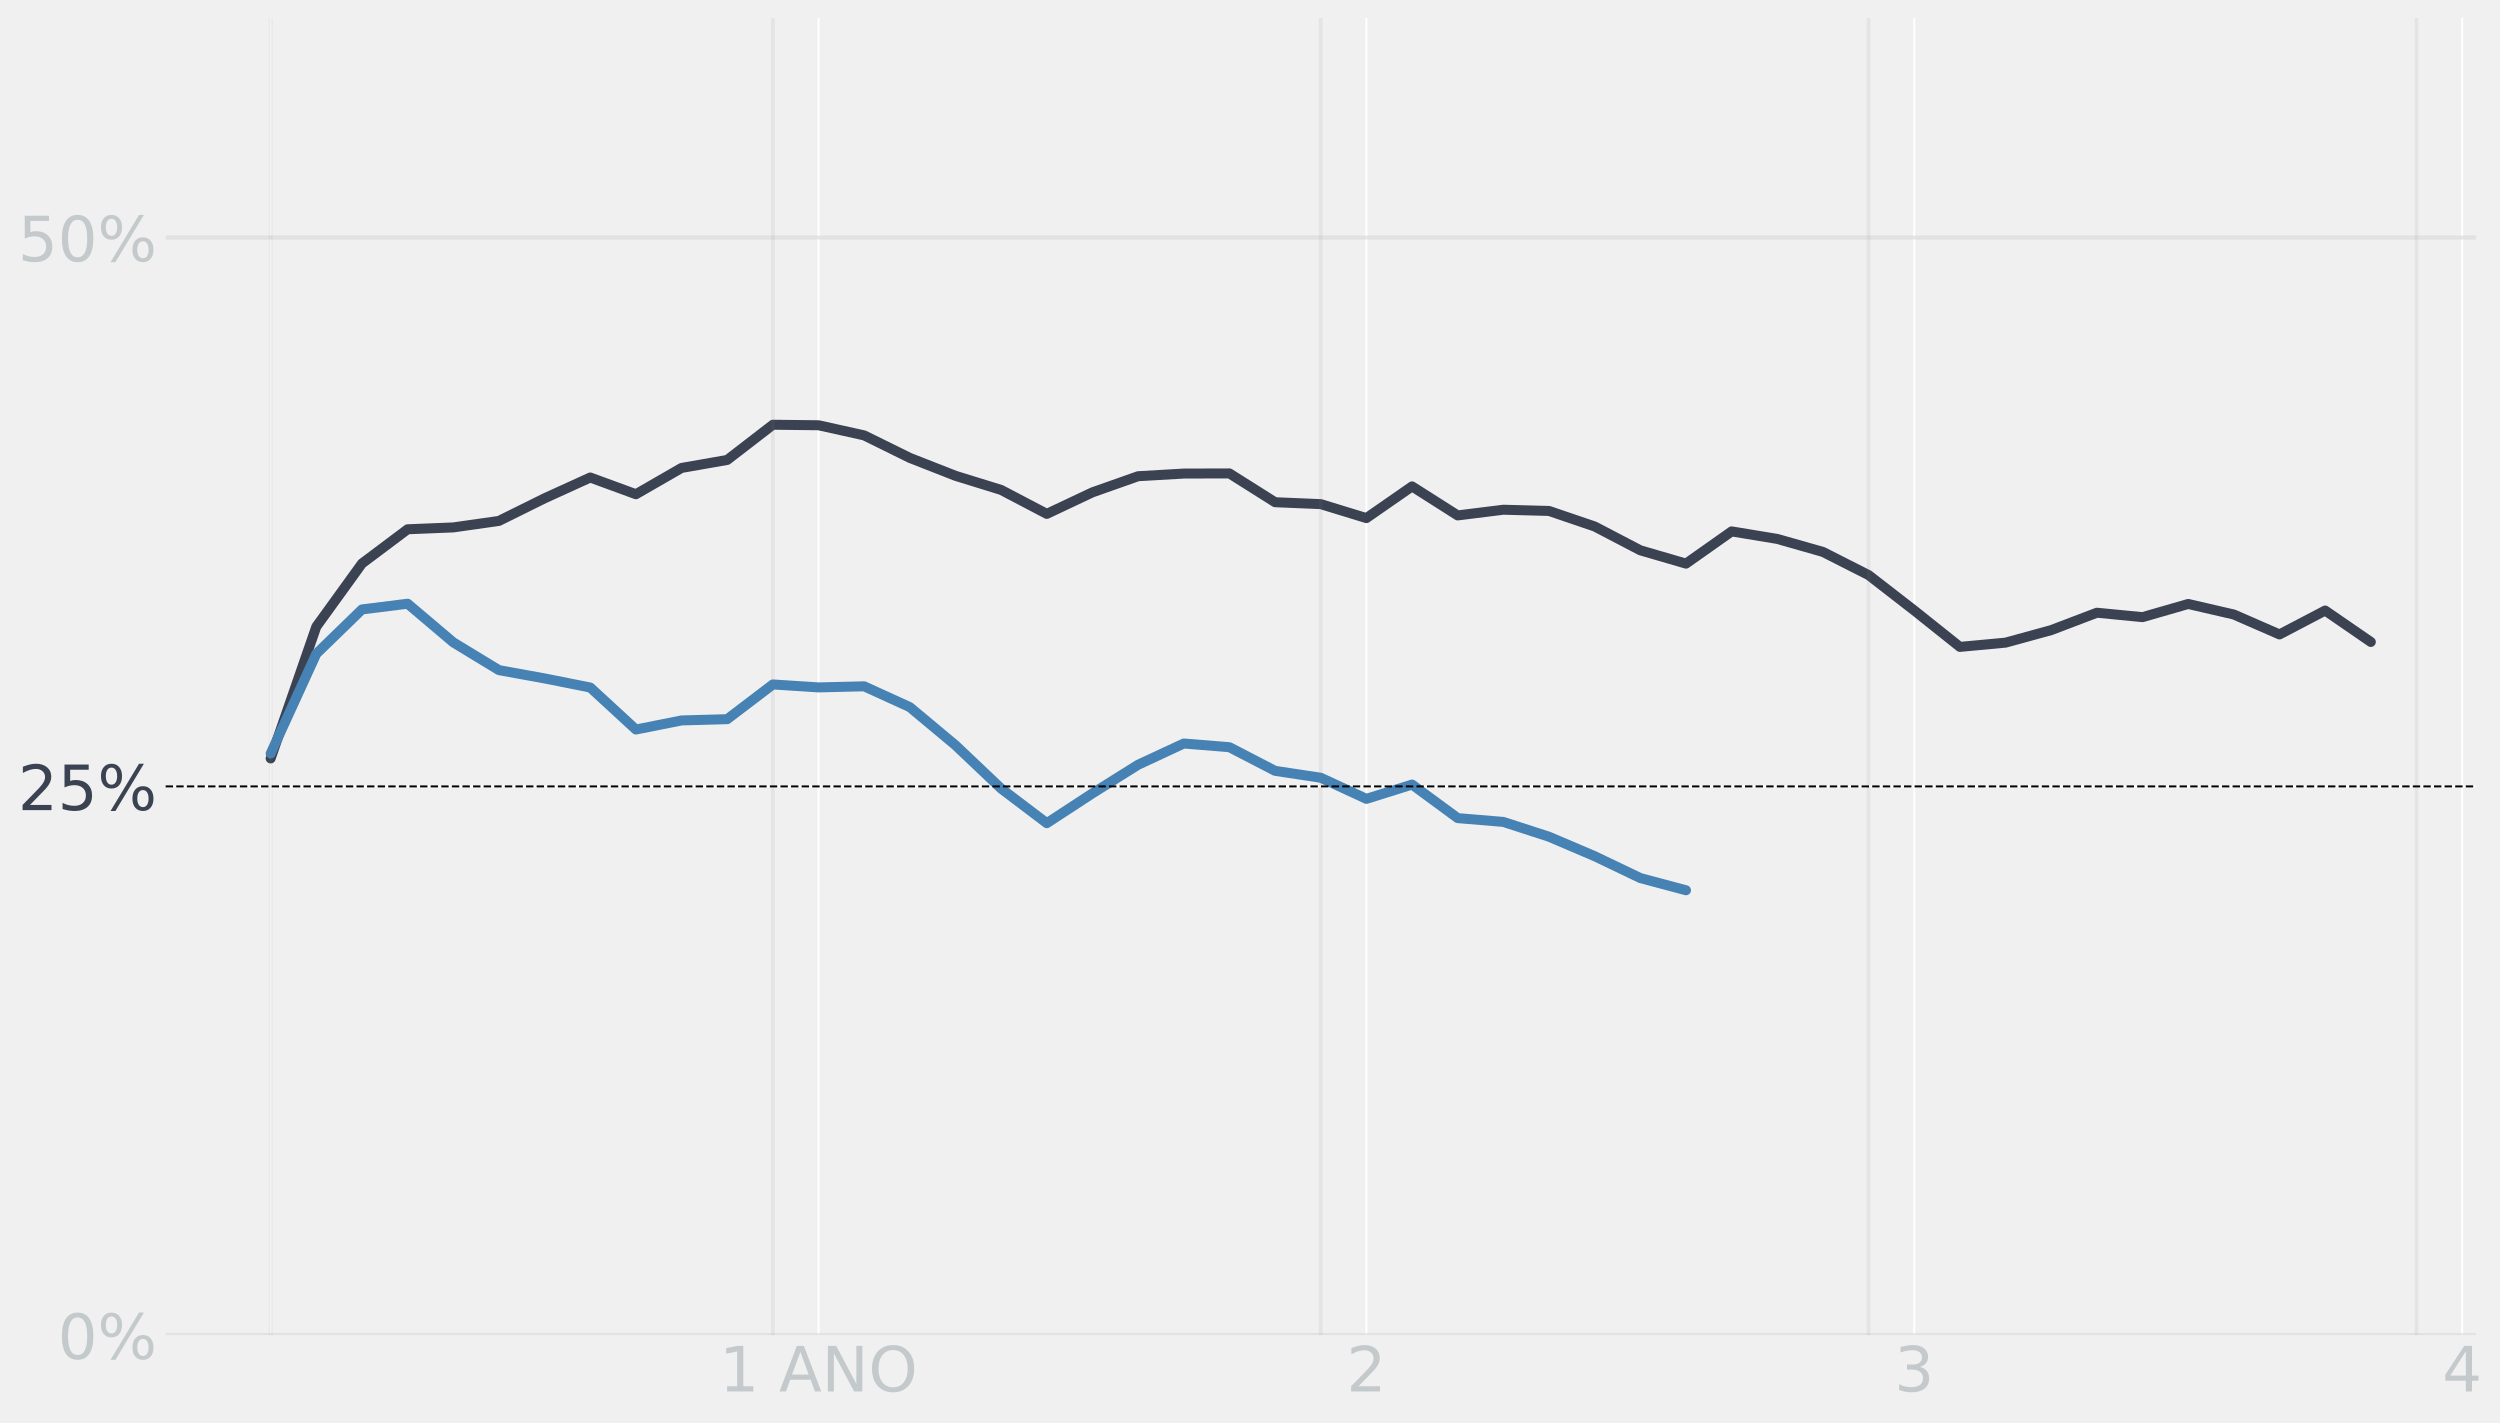
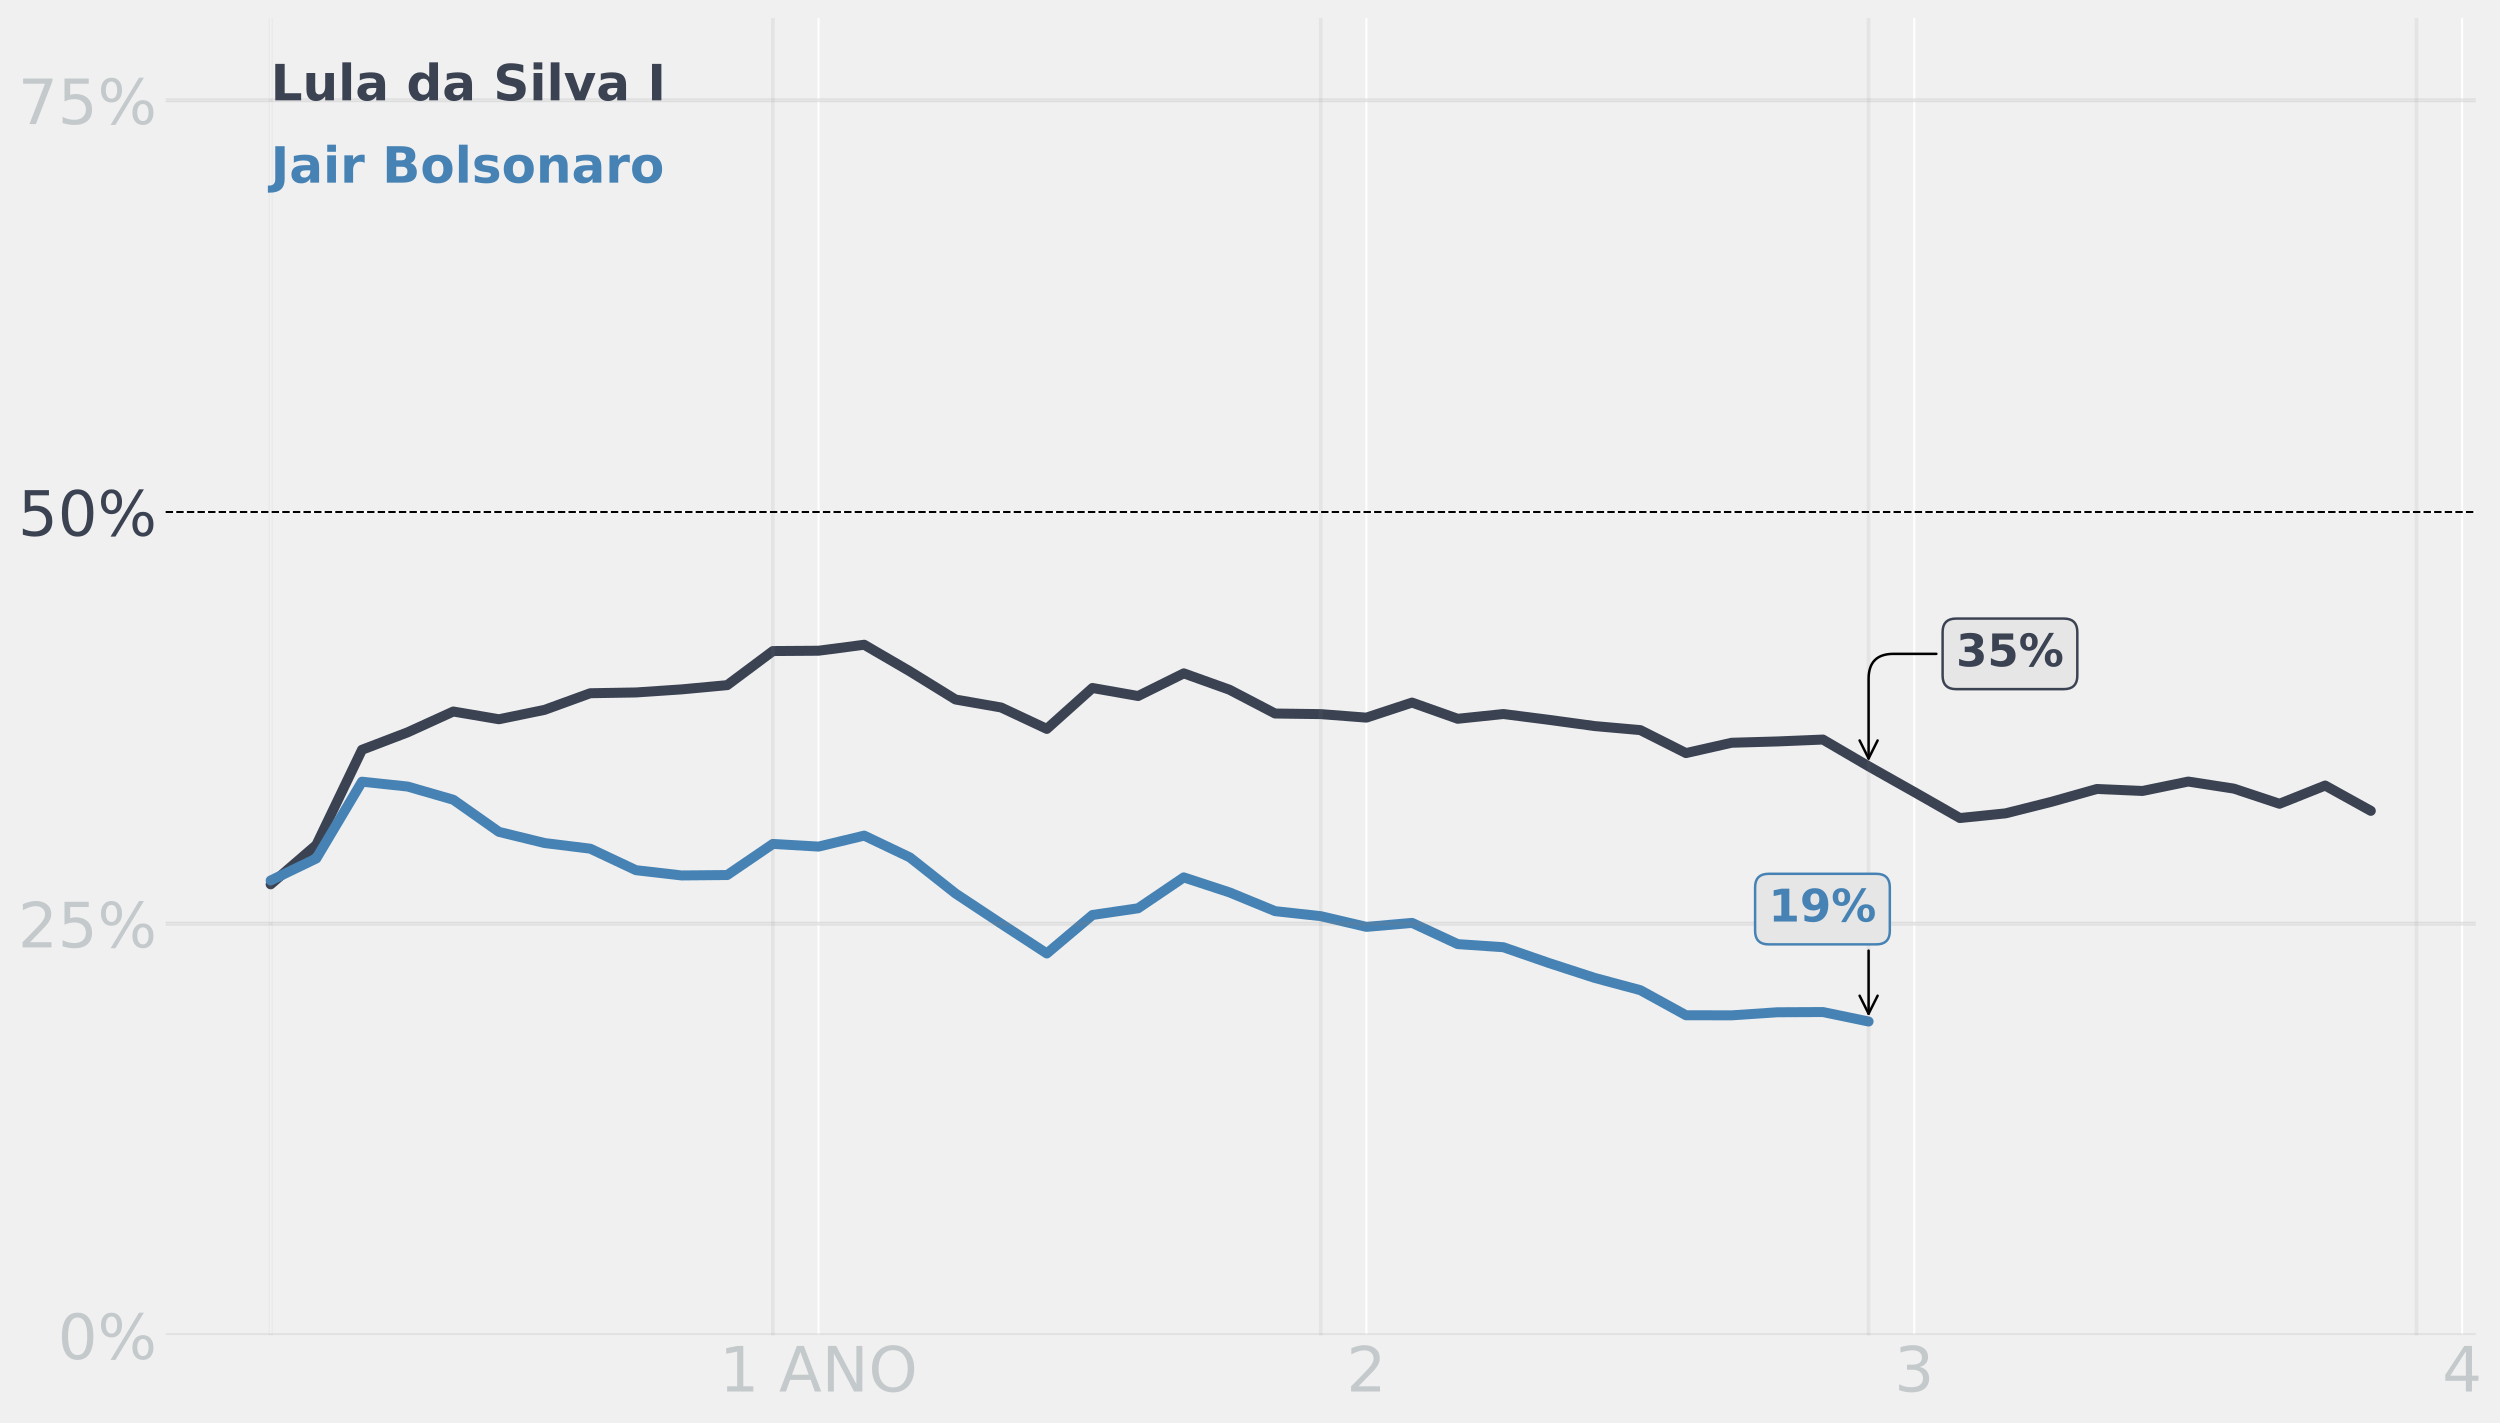
- <svg xmlns="http://www.w3.org/2000/svg" xmlns:xlink="http://www.w3.org/1999/xlink" height="568.995pt" version="1.1" viewBox="0 0 1000.035 568.995" width="1000.035pt">
+ <svg xmlns="http://www.w3.org/2000/svg" xmlns:xlink="http://www.w3.org/1999/xlink" height="568.995pt" version="1.1" viewBox="0 0 999.973 568.995" width="999.973pt">
  <defs>
    <style type="text/css">*{stroke-linecap:butt;stroke-linejoin:round;}</style>
  </defs>
  <g id="figure_1">
    <g id="patch_1">
-       <path d="M 0 568.995  L 1000.035 568.995  L 1000.035 0  L 0 0  z " style="fill:#f0f0f0;" />
+       <path d="M 0 568.995  L 999.973 568.995  L 999.973 0  L 0 0  z " style="fill:#f0f0f0;" />
    </g>
    <g id="axes_1">
      <g id="patch_2">
-         <path d="M 66.266 534.1  L 990.361 534.1  L 990.361 7.2  L 66.266 7.2  z " style="fill:#f0f0f0;" />
+         <path d="M 66.266 534.1  L 990.298 534.1  L 990.298 7.2  L 66.266 7.2  z " style="fill:#f0f0f0;" />
      </g>
      <g id="matplotlib.axis_1">
        <g id="xtick_1">
          <g id="line2d_1">
-             <path clip-path="url(#p51ce98398f)" d="M 108.271 534.1  L 108.271 7.2  " style="fill:none;stroke:#ffffff;stroke-linecap:round;stroke-width:0.8;" />
+             <path clip-path="url(#p98628cfcd3)" d="M 108.268 534.1  L 108.268 7.2  " style="fill:none;stroke:#ffffff;stroke-linecap:round;stroke-width:0.8;" />
          </g>
          <g id="line2d_2" />
        </g>
        <g id="xtick_2">
          <g id="line2d_3">
-             <path clip-path="url(#p51ce98398f)" d="M 327.423 534.1  L 327.423 7.2  " style="fill:none;stroke:#ffffff;stroke-linecap:round;stroke-width:0.8;" />
+             <path clip-path="url(#p98628cfcd3)" d="M 327.406 534.1  L 327.406 7.2  " style="fill:none;stroke:#ffffff;stroke-linecap:round;stroke-width:0.8;" />
          </g>
          <g id="line2d_4" />
          <g id="text_1">
-             <g style="fill:#c4c9cc;" transform="translate(287.7555 556.5961)scale(0.25 -0.25)">
-               <defs>
-                 <path d="M 794 531  L 1825 531  L 1825 4091  L 703 3866  L 703 4441  L 1819 4666  L 2450 4666  L 2450 531  L 3481 531  L 3481 0  L 794 0  L 794 531  z " id="DejaVuSans-31" transform="scale(0.015625)" />
-                 <path id="DejaVuSans-20" transform="scale(0.015625)" />
-                 <path d="M 2188 4044  L 1331 1722  L 3047 1722  L 2188 4044  z M 1831 4666  L 2547 4666  L 4325 0  L 3669 0  L 3244 1197  L 1141 1197  L 716 0  L 50 0  L 1831 4666  z " id="DejaVuSans-41" transform="scale(0.015625)" />
-                 <path d="M 628 4666  L 1478 4666  L 3547 763  L 3547 4666  L 4159 4666  L 4159 0  L 3309 0  L 1241 3903  L 1241 0  L 628 0  L 628 4666  z " id="DejaVuSans-4e" transform="scale(0.015625)" />
-                 <path d="M 2522 4238  Q 1834 4238 1429 3725  Q 1025 3213 1025 2328  Q 1025 1447 1429 934  Q 1834 422 2522 422  Q 3209 422 3611 934  Q 4013 1447 4013 2328  Q 4013 3213 3611 3725  Q 3209 4238 2522 4238  z M 2522 4750  Q 3503 4750 4090 4092  Q 4678 3434 4678 2328  Q 4678 1225 4090 567  Q 3503 -91 2522 -91  Q 1538 -91 948 565  Q 359 1222 359 2328  Q 359 3434 948 4092  Q 1538 4750 2522 4750  z " id="DejaVuSans-4f" transform="scale(0.015625)" />
-               </defs>
-               <use xlink:href="#DejaVuSans-31" />
-               <use x="63.623" xlink:href="#DejaVuSans-20" />
-               <use x="95.41" xlink:href="#DejaVuSans-41" />
-               <use x="163.818" xlink:href="#DejaVuSans-4e" />
-               <use x="238.623" xlink:href="#DejaVuSans-4f" />
+             <g style="fill:#c4c9cc;" transform="translate(287.7378 556.5961)scale(0.25 -0.25)">
+               <defs>
+                 <path d="M 12.406 8.297  L 28.516 8.297  L 28.516 63.922  L 10.984 60.406  L 10.984 69.391  L 28.422 72.906  L 38.281 72.906  L 38.281 8.297  L 54.391 8.297  L 54.391 0  L 12.406 0  z " id="DejaVuSans-49" />
+                 <path id="DejaVuSans-32" />
+                 <path d="M 34.188 63.188  L 20.797 26.906  L 47.609 26.906  z M 28.609 72.906  L 39.797 72.906  L 67.578 0  L 57.328 0  L 50.688 18.703  L 17.828 18.703  L 11.188 0  L 0.781 0  z " id="DejaVuSans-65" />
+                 <path d="M 9.812 72.906  L 23.094 72.906  L 55.422 11.922  L 55.422 72.906  L 64.984 72.906  L 64.984 0  L 51.703 0  L 19.391 60.984  L 19.391 0  L 9.812 0  z " id="DejaVuSans-78" />
+                 <path d="M 39.406 66.219  Q 28.656 66.219 22.328 58.203  Q 16.016 50.203 16.016 36.375  Q 16.016 22.609 22.328 14.594  Q 28.656 6.594 39.406 6.594  Q 50.141 6.594 56.422 14.594  Q 62.703 22.609 62.703 36.375  Q 62.703 50.203 56.422 58.203  Q 50.141 66.219 39.406 66.219  z M 39.406 74.219  Q 54.734 74.219 63.906 63.938  Q 73.094 53.656 73.094 36.375  Q 73.094 19.141 63.906 8.859  Q 54.734 -1.422 39.406 -1.422  Q 24.031 -1.422 14.812 8.828  Q 5.609 19.094 5.609 36.375  Q 5.609 53.656 14.812 63.938  Q 24.031 74.219 39.406 74.219  z " id="DejaVuSans-79" />
+               </defs>
+               <use xlink:href="#DejaVuSans-49" />
+               <use x="63.623" xlink:href="#DejaVuSans-32" />
+               <use x="95.41" xlink:href="#DejaVuSans-65" />
+               <use x="163.818" xlink:href="#DejaVuSans-78" />
+               <use x="238.623" xlink:href="#DejaVuSans-79" />
            </g>
          </g>
        </g>
        <g id="xtick_3">
          <g id="line2d_5">
-             <path clip-path="url(#p51ce98398f)" d="M 546.576 534.1  L 546.576 7.2  " style="fill:none;stroke:#ffffff;stroke-linecap:round;stroke-width:0.8;" />
+             <path clip-path="url(#p98628cfcd3)" d="M 546.544 534.1  L 546.544 7.2  " style="fill:none;stroke:#ffffff;stroke-linecap:round;stroke-width:0.8;" />
          </g>
          <g id="line2d_6" />
          <g id="text_2">
-             <g style="fill:#c4c9cc;" transform="translate(538.6231 556.5961)scale(0.25 -0.25)">
-               <defs>
-                 <path d="M 1228 531  L 3431 531  L 3431 0  L 469 0  L 469 531  Q 828 903 1448 1529  Q 2069 2156 2228 2338  Q 2531 2678 2651 2914  Q 2772 3150 2772 3378  Q 2772 3750 2511 3984  Q 2250 4219 1831 4219  Q 1534 4219 1204 4116  Q 875 4013 500 3803  L 500 4441  Q 881 4594 1212 4672  Q 1544 4750 1819 4750  Q 2544 4750 2975 4387  Q 3406 4025 3406 3419  Q 3406 3131 3298 2873  Q 3191 2616 2906 2266  Q 2828 2175 2409 1742  Q 1991 1309 1228 531  z " id="DejaVuSans-32" transform="scale(0.015625)" />
-               </defs>
-               <use xlink:href="#DejaVuSans-32" />
+             <g style="fill:#c4c9cc;" transform="translate(538.5906 556.5961)scale(0.25 -0.25)">
+               <defs>
+                 <path d="M 19.188 8.297  L 53.609 8.297  L 53.609 0  L 7.328 0  L 7.328 8.297  Q 12.938 14.109 22.625 23.891  Q 32.328 33.688 34.812 36.531  Q 39.547 41.844 41.422 45.531  Q 43.312 49.219 43.312 52.781  Q 43.312 58.594 39.234 62.25  Q 35.156 65.922 28.609 65.922  Q 23.969 65.922 18.812 64.312  Q 13.672 62.703 7.812 59.422  L 7.812 69.391  Q 13.766 71.781 18.938 73  Q 24.125 74.219 28.422 74.219  Q 39.75 74.219 46.484 68.547  Q 53.219 62.891 53.219 53.422  Q 53.219 48.922 51.531 44.891  Q 49.859 40.875 45.406 35.406  Q 44.188 33.984 37.641 27.219  Q 31.109 20.453 19.188 8.297  z " id="DejaVuSans-50" />
+               </defs>
+               <use xlink:href="#DejaVuSans-50" />
            </g>
          </g>
        </g>
        <g id="xtick_4">
          <g id="line2d_7">
-             <path clip-path="url(#p51ce98398f)" d="M 765.729 534.1  L 765.729 7.2  " style="fill:none;stroke:#ffffff;stroke-linecap:round;stroke-width:0.8;" />
+             <path clip-path="url(#p98628cfcd3)" d="M 765.682 534.1  L 765.682 7.2  " style="fill:none;stroke:#ffffff;stroke-linecap:round;stroke-width:0.8;" />
          </g>
          <g id="line2d_8" />
          <g id="text_3">
-             <g style="fill:#c4c9cc;" transform="translate(757.7758 556.5961)scale(0.25 -0.25)">
-               <defs>
-                 <path d="M 2597 2516  Q 3050 2419 3304 2112  Q 3559 1806 3559 1356  Q 3559 666 3084 287  Q 2609 -91 1734 -91  Q 1441 -91 1130 -33  Q 819 25 488 141  L 488 750  Q 750 597 1062 519  Q 1375 441 1716 441  Q 2309 441 2620 675  Q 2931 909 2931 1356  Q 2931 1769 2642 2001  Q 2353 2234 1838 2234  L 1294 2234  L 1294 2753  L 1863 2753  Q 2328 2753 2575 2939  Q 2822 3125 2822 3475  Q 2822 3834 2567 4026  Q 2313 4219 1838 4219  Q 1578 4219 1281 4162  Q 984 4106 628 3988  L 628 4550  Q 988 4650 1302 4700  Q 1616 4750 1894 4750  Q 2613 4750 3031 4423  Q 3450 4097 3450 3541  Q 3450 3153 3228 2886  Q 3006 2619 2597 2516  z " id="DejaVuSans-33" transform="scale(0.015625)" />
-               </defs>
-               <use xlink:href="#DejaVuSans-33" />
+             <g style="fill:#c4c9cc;" transform="translate(757.7285 556.5961)scale(0.25 -0.25)">
+               <defs>
+                 <path d="M 40.578 39.312  Q 47.656 37.797 51.625 33  Q 55.609 28.219 55.609 21.188  Q 55.609 10.406 48.188 4.484  Q 40.766 -1.422 27.094 -1.422  Q 22.516 -1.422 17.656 -0.516  Q 12.797 0.391 7.625 2.203  L 7.625 11.719  Q 11.719 9.328 16.594 8.109  Q 21.484 6.891 26.812 6.891  Q 36.078 6.891 40.938 10.547  Q 45.797 14.203 45.797 21.188  Q 45.797 27.641 41.281 31.266  Q 36.766 34.906 28.719 34.906  L 20.219 34.906  L 20.219 43.016  L 29.109 43.016  Q 36.375 43.016 40.234 45.922  Q 44.094 48.828 44.094 54.297  Q 44.094 59.906 40.109 62.906  Q 36.141 65.922 28.719 65.922  Q 24.656 65.922 20.016 65.031  Q 15.375 64.156 9.812 62.312  L 9.812 71.094  Q 15.438 72.656 20.344 73.438  Q 25.25 74.219 29.594 74.219  Q 40.828 74.219 47.359 69.109  Q 53.906 64.016 53.906 55.328  Q 53.906 49.266 50.438 45.094  Q 46.969 40.922 40.578 39.312  z " id="DejaVuSans-51" />
+               </defs>
+               <use xlink:href="#DejaVuSans-51" />
            </g>
          </g>
        </g>
        <g id="xtick_5">
          <g id="line2d_9">
-             <path clip-path="url(#p51ce98398f)" d="M 984.882 534.1  L 984.882 7.2  " style="fill:none;stroke:#ffffff;stroke-linecap:round;stroke-width:0.8;" />
+             <path clip-path="url(#p98628cfcd3)" d="M 984.82 534.1  L 984.82 7.2  " style="fill:none;stroke:#ffffff;stroke-linecap:round;stroke-width:0.8;" />
          </g>
          <g id="line2d_10" />
          <g id="text_4">
-             <g style="fill:#c4c9cc;" transform="translate(976.9286 556.5961)scale(0.25 -0.25)">
-               <defs>
-                 <path d="M 2419 4116  L 825 1625  L 2419 1625  L 2419 4116  z M 2253 4666  L 3047 4666  L 3047 1625  L 3713 1625  L 3713 1100  L 3047 1100  L 3047 0  L 2419 0  L 2419 1100  L 313 1100  L 313 1709  L 2253 4666  z " id="DejaVuSans-34" transform="scale(0.015625)" />
-               </defs>
-               <use xlink:href="#DejaVuSans-34" />
+             <g style="fill:#c4c9cc;" transform="translate(976.8665 556.5961)scale(0.25 -0.25)">
+               <defs>
+                 <path d="M 37.797 64.312  L 12.891 25.391  L 37.797 25.391  z M 35.203 72.906  L 47.609 72.906  L 47.609 25.391  L 58.016 25.391  L 58.016 17.188  L 47.609 17.188  L 47.609 0  L 37.797 0  L 37.797 17.188  L 4.891 17.188  L 4.891 26.703  z " id="DejaVuSans-52" />
+               </defs>
+               <use xlink:href="#DejaVuSans-52" />
            </g>
          </g>
        </g>
      </g>
      <g id="matplotlib.axis_2">
        <g id="ytick_1">
          <g id="line2d_11">
-             <path clip-path="url(#p51ce98398f)" d="M 66.266 534.1  L 990.361 534.1  " style="fill:none;stroke:#ffffff;stroke-linecap:round;stroke-width:0.8;" />
+             <path clip-path="url(#p98628cfcd3)" d="M 66.266 534.1  L 990.298 534.1  " style="fill:none;stroke:#ffffff;stroke-linecap:round;stroke-width:0.8;" />
          </g>
          <g id="line2d_12" />
          <g id="text_5">
            <g style="fill:#c4c9cc;" transform="translate(23.10625 543.598)scale(0.25 -0.25)">
              <defs>
-                 <path d="M 2034 4250  Q 1547 4250 1301 3770  Q 1056 3291 1056 2328  Q 1056 1369 1301 889  Q 1547 409 2034 409  Q 2525 409 2770 889  Q 3016 1369 3016 2328  Q 3016 3291 2770 3770  Q 2525 4250 2034 4250  z M 2034 4750  Q 2819 4750 3233 4129  Q 3647 3509 3647 2328  Q 3647 1150 3233 529  Q 2819 -91 2034 -91  Q 1250 -91 836 529  Q 422 1150 422 2328  Q 422 3509 836 4129  Q 1250 4750 2034 4750  z " id="DejaVuSans-30" transform="scale(0.015625)" />
-                 <path d="M 4653 2053  Q 4381 2053 4226 1822  Q 4072 1591 4072 1178  Q 4072 772 4226 539  Q 4381 306 4653 306  Q 4919 306 5073 539  Q 5228 772 5228 1178  Q 5228 1588 5073 1820  Q 4919 2053 4653 2053  z M 4653 2450  Q 5147 2450 5437 2106  Q 5728 1763 5728 1178  Q 5728 594 5436 251  Q 5144 -91 4653 -91  Q 4153 -91 3862 251  Q 3572 594 3572 1178  Q 3572 1766 3864 2108  Q 4156 2450 4653 2450  z M 1428 4353  Q 1159 4353 1004 4120  Q 850 3888 850 3481  Q 850 3069 1003 2837  Q 1156 2606 1428 2606  Q 1700 2606 1854 2837  Q 2009 3069 2009 3481  Q 2009 3884 1853 4118  Q 1697 4353 1428 4353  z M 4250 4750  L 4750 4750  L 1831 -91  L 1331 -91  L 4250 4750  z M 1428 4750  Q 1922 4750 2215 4408  Q 2509 4066 2509 3481  Q 2509 2891 2217 2550  Q 1925 2209 1428 2209  Q 931 2209 642 2551  Q 353 2894 353 3481  Q 353 4063 643 4406  Q 934 4750 1428 4750  z " id="DejaVuSans-25" transform="scale(0.015625)" />
-               </defs>
-               <use xlink:href="#DejaVuSans-30" />
-               <use x="63.623" xlink:href="#DejaVuSans-25" />
+                 <path d="M 31.781 66.406  Q 24.172 66.406 20.328 58.906  Q 16.5 51.422 16.5 36.375  Q 16.5 21.391 20.328 13.891  Q 24.172 6.391 31.781 6.391  Q 39.453 6.391 43.281 13.891  Q 47.125 21.391 47.125 36.375  Q 47.125 51.422 43.281 58.906  Q 39.453 66.406 31.781 66.406  z M 31.781 74.219  Q 44.047 74.219 50.516 64.516  Q 56.984 54.828 56.984 36.375  Q 56.984 17.969 50.516 8.266  Q 44.047 -1.422 31.781 -1.422  Q 19.531 -1.422 13.062 8.266  Q 6.594 17.969 6.594 36.375  Q 6.594 54.828 13.062 64.516  Q 19.531 74.219 31.781 74.219  z " id="DejaVuSans-48" />
+                 <path d="M 72.703 32.078  Q 68.453 32.078 66.031 28.469  Q 63.625 24.859 63.625 18.406  Q 63.625 12.062 66.031 8.422  Q 68.453 4.781 72.703 4.781  Q 76.859 4.781 79.266 8.422  Q 81.688 12.062 81.688 18.406  Q 81.688 24.812 79.266 28.438  Q 76.859 32.078 72.703 32.078  z M 72.703 38.281  Q 80.422 38.281 84.953 32.906  Q 89.5 27.547 89.5 18.406  Q 89.5 9.281 84.938 3.922  Q 80.375 -1.422 72.703 -1.422  Q 64.891 -1.422 60.344 3.922  Q 55.812 9.281 55.812 18.406  Q 55.812 27.594 60.375 32.938  Q 64.938 38.281 72.703 38.281  z M 22.312 68.016  Q 18.109 68.016 15.688 64.375  Q 13.281 60.75 13.281 54.391  Q 13.281 47.953 15.672 44.328  Q 18.062 40.719 22.312 40.719  Q 26.562 40.719 28.969 44.328  Q 31.391 47.953 31.391 54.391  Q 31.391 60.688 28.953 64.344  Q 26.516 68.016 22.312 68.016  z M 66.406 74.219  L 74.219 74.219  L 28.609 -1.422  L 20.797 -1.422  z M 22.312 74.219  Q 30.031 74.219 34.609 68.875  Q 39.203 63.531 39.203 54.391  Q 39.203 45.172 34.641 39.844  Q 30.078 34.516 22.312 34.516  Q 14.547 34.516 10.031 39.859  Q 5.516 45.219 5.516 54.391  Q 5.516 63.484 10.047 68.844  Q 14.594 74.219 22.312 74.219  z " id="DejaVuSans-37" />
+               </defs>
+               <use xlink:href="#DejaVuSans-48" />
+               <use x="63.623" xlink:href="#DejaVuSans-37" />
            </g>
          </g>
        </g>
        <g id="ytick_2">
          <g id="line2d_13">
-             <path clip-path="url(#p51ce98398f)" d="M 66.266 314.558  L 990.361 314.558  " style="fill:none;stroke:#ffffff;stroke-linecap:round;stroke-width:0.8;" />
+             <path clip-path="url(#p98628cfcd3)" d="M 66.266 369.444  L 990.298 369.444  " style="fill:none;stroke:#ffffff;stroke-linecap:round;stroke-width:0.8;" />
          </g>
          <g id="line2d_14" />
          <g id="text_6">
-             <g style="fill:#3b4252;" transform="translate(7.2 324.0564)scale(0.25 -0.25)">
-               <defs>
-                 <path d="M 691 4666  L 3169 4666  L 3169 4134  L 1269 4134  L 1269 2991  Q 1406 3038 1543 3061  Q 1681 3084 1819 3084  Q 2600 3084 3056 2656  Q 3513 2228 3513 1497  Q 3513 744 3044 326  Q 2575 -91 1722 -91  Q 1428 -91 1123 -41  Q 819 9 494 109  L 494 744  Q 775 591 1075 516  Q 1375 441 1709 441  Q 2250 441 2565 725  Q 2881 1009 2881 1497  Q 2881 1984 2565 2268  Q 2250 2553 1709 2553  Q 1456 2553 1204 2497  Q 953 2441 691 2322  L 691 4666  z " id="DejaVuSans-35" transform="scale(0.015625)" />
-               </defs>
-               <use xlink:href="#DejaVuSans-32" />
-               <use x="63.623" xlink:href="#DejaVuSans-35" />
-               <use x="127.246" xlink:href="#DejaVuSans-25" />
+             <g style="fill:#c4c9cc;" transform="translate(7.2 378.9418)scale(0.25 -0.25)">
+               <defs>
+                 <path d="M 10.797 72.906  L 49.516 72.906  L 49.516 64.594  L 19.828 64.594  L 19.828 46.734  Q 21.969 47.469 24.109 47.828  Q 26.266 48.188 28.422 48.188  Q 40.625 48.188 47.75 41.5  Q 54.891 34.812 54.891 23.391  Q 54.891 11.625 47.562 5.094  Q 40.234 -1.422 26.906 -1.422  Q 22.312 -1.422 17.547 -0.641  Q 12.797 0.141 7.719 1.703  L 7.719 11.625  Q 12.109 9.234 16.797 8.062  Q 21.484 6.891 26.703 6.891  Q 35.156 6.891 40.078 11.328  Q 45.016 15.766 45.016 23.391  Q 45.016 31 40.078 35.438  Q 35.156 39.891 26.703 39.891  Q 22.75 39.891 18.812 39.016  Q 14.891 38.141 10.797 36.281  z " id="DejaVuSans-53" />
+               </defs>
+               <use xlink:href="#DejaVuSans-50" />
+               <use x="63.623" xlink:href="#DejaVuSans-53" />
+               <use x="127.246" xlink:href="#DejaVuSans-37" />
            </g>
          </g>
        </g>
        <g id="ytick_3">
          <g id="line2d_15">
-             <path clip-path="url(#p51ce98398f)" d="M 66.266 95.017  L 990.361 95.017  " style="fill:none;stroke:#ffffff;stroke-linecap:round;stroke-width:0.8;" />
+             <path clip-path="url(#p98628cfcd3)" d="M 66.266 204.787  L 990.298 204.787  " style="fill:none;stroke:#ffffff;stroke-linecap:round;stroke-width:0.8;" />
          </g>
          <g id="line2d_16" />
          <g id="text_7">
-             <g style="fill:#c4c9cc;" transform="translate(7.2 104.5147)scale(0.25 -0.25)">
-               <use xlink:href="#DejaVuSans-35" />
-               <use x="63.623" xlink:href="#DejaVuSans-30" />
-               <use x="127.246" xlink:href="#DejaVuSans-25" />
-             </g>
-           </g>
-         </g>
-       </g>
-       <g id="line2d_17">
-         <path clip-path="url(#p51ce98398f)" d="M 108.271 303.38  L 126.533 250.677  L 144.796 225.415  L 163.059 211.717  L 181.322 210.975  L 199.584 208.376  L 217.847 199.327  L 236.11 191.008  L 254.373 197.703  L 272.635 187.181  L 290.898 183.983  L 309.161 169.899  L 327.423 170.108  L 345.686 174.167  L 363.949 183.171  L 382.212 190.33  L 400.474 195.983  L 418.737 205.56  L 437 196.943  L 455.263 190.496  L 473.525 189.431  L 491.788 189.377  L 510.051 200.895  L 528.313 201.657  L 546.576 207.248  L 564.839 194.564  L 583.102 206.174  L 601.364 203.897  L 619.627 204.384  L 637.89 210.598  L 656.153 220.134  L 674.415 225.455  L 692.678 212.564  L 710.941 215.579  L 729.203 220.78  L 747.466 230.041  L 765.729 244.194  L 783.992 258.765  L 802.254 257.065  L 820.517 252.05  L 838.78 245.096  L 857.043 246.869  L 875.305 241.595  L 893.568 245.815  L 911.831 253.783  L 930.094 244.218  L 948.356 256.79  " style="fill:none;stroke:#3b4252;stroke-linecap:round;stroke-width:4;" />
-       </g>
-       <g id="line2d_18">
-         <path clip-path="url(#p51ce98398f)" d="M 108.271 301.429  L 126.533 261.517  L 144.796 243.779  L 163.059 241.494  L 181.322 256.962  L 199.584 268.065  L 217.847 271.376  L 236.11 275.016  L 254.373 291.822  L 272.635 288.187  L 290.898 287.68  L 309.161 273.789  L 327.423 274.971  L 345.686 274.534  L 363.949 282.872  L 382.212 298.105  L 400.474 315.444  L 418.737 329.282  L 437 317.349  L 455.263 305.916  L 473.525 297.416  L 491.788 298.891  L 510.051 308.345  L 528.313 311.112  L 546.576 319.555  L 564.839 313.836  L 583.102 327.26  L 601.364 328.778  L 619.627 334.707  L 637.89 342.494  L 656.153 351.238  L 674.415 356.112  " style="fill:none;stroke:#4682b4;stroke-linecap:round;stroke-width:4;" />
+             <g style="fill:#3b4252;" transform="translate(7.2 214.2855)scale(0.25 -0.25)">
+               <use xlink:href="#DejaVuSans-53" />
+               <use x="63.623" xlink:href="#DejaVuSans-48" />
+               <use x="127.246" xlink:href="#DejaVuSans-37" />
+             </g>
+           </g>
+         </g>
+         <g id="ytick_4">
+           <g id="line2d_17">
+             <path clip-path="url(#p98628cfcd3)" d="M 66.266 40.131  L 990.298 40.131  " style="fill:none;stroke:#ffffff;stroke-linecap:round;stroke-width:0.8;" />
+           </g>
+           <g id="line2d_18" />
+           <g id="text_8">
+             <g style="fill:#c4c9cc;" transform="translate(7.2 49.6293)scale(0.25 -0.25)">
+               <defs>
+                 <path d="M 8.203 72.906  L 55.078 72.906  L 55.078 68.703  L 28.609 0  L 18.312 0  L 43.219 64.594  L 8.203 64.594  z " id="DejaVuSans-55" />
+               </defs>
+               <use xlink:href="#DejaVuSans-55" />
+               <use x="63.623" xlink:href="#DejaVuSans-53" />
+               <use x="127.246" xlink:href="#DejaVuSans-37" />
+             </g>
+           </g>
+         </g>
      </g>
      <g id="line2d_19">
-         <path clip-path="url(#p51ce98398f)" d="M 108.271 534.1  L 108.271 7.2  " style="fill:none;stroke:#808080;stroke-linecap:round;stroke-opacity:0.1;stroke-width:1.5;" />
+         <path clip-path="url(#p98628cfcd3)" d="M 108.268 353.718  L 126.529 337.976  L 144.791 299.903  L 163.052 292.924  L 181.314 284.598  L 199.575 287.693  L 217.837 283.931  L 236.098 277.284  L 254.36 276.979  L 272.621 275.745  L 290.883 274.045  L 309.144 260.416  L 327.406 260.284  L 345.667 257.89  L 363.929 268.525  L 382.19 279.795  L 400.452 282.992  L 418.713 291.553  L 436.975 275.19  L 455.236 278.395  L 473.498 269.337  L 491.759 275.877  L 510.021 285.402  L 528.282 285.639  L 546.544 287.049  L 564.805 281.027  L 583.067 287.504  L 601.328 285.598  L 619.59 287.929  L 637.851 290.422  L 656.113 292.034  L 674.374 301.228  L 692.636 297.093  L 710.897 296.572  L 729.159 295.816  L 747.42 306.501  L 765.682 316.795  L 783.943 327.209  L 802.205 325.331  L 820.466 320.742  L 838.728 315.585  L 856.989 316.375  L 875.251 312.614  L 893.512 315.435  L 911.774 321.493  L 930.035 314.209  L 948.297 324.329  " style="fill:none;stroke:#3b4252;stroke-linecap:round;stroke-width:4;" />
      </g>
      <g id="line2d_20">
-         <path clip-path="url(#p51ce98398f)" d="M 309.161 534.1  L 309.161 7.2  " style="fill:none;stroke:#808080;stroke-linecap:round;stroke-opacity:0.1;stroke-width:1.5;" />
+         <path clip-path="url(#p98628cfcd3)" d="M 108.268 352.189  L 126.529 343.369  L 144.791 312.673  L 163.052 314.613  L 181.314 319.886  L 199.575 332.744  L 217.837 337.208  L 236.098 339.462  L 254.36 348.062  L 272.621 350.171  L 290.883 350.005  L 309.144 337.564  L 327.406 338.628  L 345.667 334.238  L 363.929 342.949  L 382.19 357.384  L 400.452 369.47  L 418.713 381.377  L 436.975 365.983  L 455.236 363.3  L 473.498 350.946  L 491.759 356.944  L 510.021 364.448  L 528.282 366.454  L 546.544 370.739  L 564.805 369.147  L 583.067 377.633  L 601.328 378.884  L 619.59 385.214  L 637.851 391.155  L 656.113 396.064  L 674.374 406.088  L 692.636 406.125  L 710.897 404.898  L 729.159 404.806  L 747.42 408.594  " style="fill:none;stroke:#4682b4;stroke-linecap:round;stroke-width:4;" />
      </g>
      <g id="line2d_21">
-         <path clip-path="url(#p51ce98398f)" d="M 528.313 534.1  L 528.313 7.2  " style="fill:none;stroke:#808080;stroke-linecap:round;stroke-opacity:0.1;stroke-width:1.5;" />
+         <path clip-path="url(#p98628cfcd3)" d="M 108.268 534.1  L 108.268 7.2  " style="fill:none;stroke:#808080;stroke-linecap:round;stroke-opacity:0.1;stroke-width:1.5;" />
      </g>
      <g id="line2d_22">
-         <path clip-path="url(#p51ce98398f)" d="M 747.466 534.1  L 747.466 7.2  " style="fill:none;stroke:#808080;stroke-linecap:round;stroke-opacity:0.1;stroke-width:1.5;" />
+         <path clip-path="url(#p98628cfcd3)" d="M 309.144 534.1  L 309.144 7.2  " style="fill:none;stroke:#808080;stroke-linecap:round;stroke-opacity:0.1;stroke-width:1.5;" />
      </g>
      <g id="line2d_23">
-         <path clip-path="url(#p51ce98398f)" d="M 966.619 534.1  L 966.619 7.2  " style="fill:none;stroke:#808080;stroke-linecap:round;stroke-opacity:0.1;stroke-width:1.5;" />
+         <path clip-path="url(#p98628cfcd3)" d="M 528.282 534.1  L 528.282 7.2  " style="fill:none;stroke:#808080;stroke-linecap:round;stroke-opacity:0.1;stroke-width:1.5;" />
      </g>
      <g id="line2d_24">
-         <path clip-path="url(#p51ce98398f)" d="M 66.266 534.1  L 990.361 534.1  " style="fill:none;stroke:#808080;stroke-linecap:round;stroke-opacity:0.2;stroke-width:1.5;" />
+         <path clip-path="url(#p98628cfcd3)" d="M 747.42 534.1  L 747.42 7.2  " style="fill:none;stroke:#808080;stroke-linecap:round;stroke-opacity:0.1;stroke-width:1.5;" />
      </g>
      <g id="line2d_25">
-         <path clip-path="url(#p51ce98398f)" d="M 66.266 314.558  L 990.361 314.558  " style="fill:none;stroke:#000000;stroke-dasharray:2.96,1.28;stroke-dashoffset:0;stroke-width:0.8;" />
+         <path clip-path="url(#p98628cfcd3)" d="M 966.558 534.1  L 966.558 7.2  " style="fill:none;stroke:#808080;stroke-linecap:round;stroke-opacity:0.1;stroke-width:1.5;" />
      </g>
      <g id="line2d_26">
-         <path clip-path="url(#p51ce98398f)" d="M 66.266 95.017  L 990.361 95.017  " style="fill:none;stroke:#808080;stroke-linecap:round;stroke-opacity:0.2;stroke-width:1.5;" />
+         <path clip-path="url(#p98628cfcd3)" d="M 66.266 534.1  L 990.298 534.1  " style="fill:none;stroke:#808080;stroke-linecap:round;stroke-opacity:0.2;stroke-width:1.5;" />
+       </g>
+       <g id="line2d_27">
+         <path clip-path="url(#p98628cfcd3)" d="M 66.266 369.444  L 990.298 369.444  " style="fill:none;stroke:#808080;stroke-linecap:round;stroke-opacity:0.2;stroke-width:1.5;" />
+       </g>
+       <g id="line2d_28">
+         <path clip-path="url(#p98628cfcd3)" d="M 66.266 204.787  L 990.298 204.787  " style="fill:none;stroke:#000000;stroke-dasharray:2.96,1.28;stroke-dashoffset:0;stroke-width:0.8;" />
+       </g>
+       <g id="line2d_29">
+         <path clip-path="url(#p98628cfcd3)" d="M 66.266 40.131  L 990.298 40.131  " style="fill:none;stroke:#808080;stroke-linecap:round;stroke-opacity:0.2;stroke-width:1.5;" />
+       </g>
+       <g id="text_9">
+         <g style="fill:#4682b4;" transform="translate(108.2678 73.0625)scale(0.2 -0.2)">
+           <defs>
+             <path d="M 9.188 72.906  L 27.984 72.906  L 27.984 7.078  Q 27.984 -6.547 20.578 -13.281  Q 13.188 -20.016 -1.812 -20.016  L -5.609 -20.016  L -5.609 -5.812  L -2.688 -5.812  Q 3.172 -5.812 6.172 -2.531  Q 9.188 0.734 9.188 7.078  z " id="DejaVuSans-Bold-74" />
+             <path d="M 32.906 24.609  Q 27.438 24.609 24.672 22.75  Q 21.922 20.906 21.922 17.281  Q 21.922 13.969 24.141 12.078  Q 26.375 10.203 30.328 10.203  Q 35.25 10.203 38.625 13.734  Q 42 17.281 42 22.609  L 42 24.609  z M 59.625 31.203  L 59.625 0  L 42 0  L 42 8.109  Q 38.484 3.125 34.078 0.844  Q 29.688 -1.422 23.391 -1.422  Q 14.891 -1.422 9.594 3.531  Q 4.297 8.5 4.297 16.406  Q 4.297 26.031 10.906 30.516  Q 17.531 35.016 31.688 35.016  L 42 35.016  L 42 36.375  Q 42 40.531 38.719 42.453  Q 35.453 44.391 28.516 44.391  Q 22.906 44.391 18.062 43.266  Q 13.234 42.141 9.078 39.891  L 9.078 53.219  Q 14.703 54.594 20.359 55.297  Q 26.031 56 31.688 56  Q 46.484 56 53.047 50.172  Q 59.625 44.344 59.625 31.203  z " id="DejaVuSans-Bold-97" />
+             <path d="M 8.406 54.688  L 25.875 54.688  L 25.875 0  L 8.406 0  z M 8.406 75.984  L 25.875 75.984  L 25.875 61.719  L 8.406 61.719  z " id="DejaVuSans-Bold-105" />
+             <path d="M 49.031 39.797  Q 46.734 40.875 44.453 41.375  Q 42.188 41.891 39.891 41.891  Q 33.156 41.891 29.516 37.562  Q 25.875 33.25 25.875 25.203  L 25.875 0  L 8.406 0  L 8.406 54.688  L 25.875 54.688  L 25.875 45.703  Q 29.25 51.078 33.609 53.531  Q 37.984 56 44.094 56  Q 44.969 56 45.984 55.922  Q 47.016 55.859 48.969 55.609  z " id="DejaVuSans-Bold-114" />
+             <path id="DejaVuSans-Bold-32" />
+             <path d="M 38.375 44.672  Q 42.828 44.672 45.109 46.625  Q 47.406 48.578 47.406 52.391  Q 47.406 56.156 45.109 58.125  Q 42.828 60.109 38.375 60.109  L 27.984 60.109  L 27.984 44.672  z M 39.016 12.797  Q 44.672 12.797 47.531 15.188  Q 50.391 17.578 50.391 22.406  Q 50.391 27.156 47.562 29.516  Q 44.734 31.891 39.016 31.891  L 27.984 31.891  L 27.984 12.797  z M 56.5 39.016  Q 62.547 37.25 65.859 32.516  Q 69.188 27.781 69.188 20.906  Q 69.188 10.359 62.062 5.172  Q 54.938 0 40.375 0  L 9.188 0  L 9.188 72.906  L 37.406 72.906  Q 52.594 72.906 59.406 68.312  Q 66.219 63.719 66.219 53.609  Q 66.219 48.297 63.719 44.562  Q 61.234 40.828 56.5 39.016  z " id="DejaVuSans-Bold-66" />
+             <path d="M 34.422 43.5  Q 28.609 43.5 25.562 39.328  Q 22.516 35.156 22.516 27.297  Q 22.516 19.438 25.562 15.25  Q 28.609 11.078 34.422 11.078  Q 40.141 11.078 43.156 15.25  Q 46.188 19.438 46.188 27.297  Q 46.188 35.156 43.156 39.328  Q 40.141 43.5 34.422 43.5  z M 34.422 56  Q 48.531 56 56.469 48.375  Q 64.406 40.766 64.406 27.297  Q 64.406 13.812 56.469 6.188  Q 48.531 -1.422 34.422 -1.422  Q 20.266 -1.422 12.281 6.188  Q 4.297 13.812 4.297 27.297  Q 4.297 40.766 12.281 48.375  Q 20.266 56 34.422 56  z " id="DejaVuSans-Bold-111" />
+             <path d="M 8.406 75.984  L 25.875 75.984  L 25.875 0  L 8.406 0  z " id="DejaVuSans-Bold-108" />
+             <path d="M 51.125 52.984  L 51.125 39.703  Q 45.516 42.047 40.281 43.219  Q 35.062 44.391 30.422 44.391  Q 25.438 44.391 23.016 43.141  Q 20.609 41.891 20.609 39.312  Q 20.609 37.203 22.438 36.078  Q 24.266 34.969 29 34.422  L 32.078 33.984  Q 45.516 32.281 50.141 28.375  Q 54.781 24.469 54.781 16.109  Q 54.781 7.375 48.328 2.969  Q 41.891 -1.422 29.109 -1.422  Q 23.688 -1.422 17.891 -0.562  Q 12.109 0.297 6 2  L 6 15.281  Q 11.234 12.75 16.719 11.469  Q 22.219 10.203 27.875 10.203  Q 33.016 10.203 35.594 11.609  Q 38.188 13.031 38.188 15.828  Q 38.188 18.172 36.406 19.312  Q 34.625 20.453 29.297 21.094  L 26.219 21.484  Q 14.547 22.953 9.859 26.906  Q 5.172 30.859 5.172 38.922  Q 5.172 47.609 11.125 51.797  Q 17.094 56 29.391 56  Q 34.234 56 39.547 55.266  Q 44.875 54.547 51.125 52.984  z " id="DejaVuSans-Bold-115" />
+             <path d="M 63.375 33.297  L 63.375 0  L 45.797 0  L 45.797 5.422  L 45.797 25.484  Q 45.797 32.562 45.484 35.25  Q 45.172 37.938 44.391 39.203  Q 43.359 40.922 41.594 41.875  Q 39.844 42.828 37.594 42.828  Q 32.125 42.828 29 38.594  Q 25.875 34.375 25.875 26.906  L 25.875 0  L 8.406 0  L 8.406 54.688  L 25.875 54.688  L 25.875 46.688  Q 29.828 51.469 34.266 53.734  Q 38.719 56 44.094 56  Q 53.562 56 58.469 50.188  Q 63.375 44.391 63.375 33.297  z " id="DejaVuSans-Bold-110" />
+           </defs>
+           <use xlink:href="#DejaVuSans-Bold-74" />
+           <use x="37.207" xlink:href="#DejaVuSans-Bold-97" />
+           <use x="104.688" xlink:href="#DejaVuSans-Bold-105" />
+           <use x="138.965" xlink:href="#DejaVuSans-Bold-114" />
+           <use x="188.281" xlink:href="#DejaVuSans-Bold-32" />
+           <use x="223.096" xlink:href="#DejaVuSans-Bold-66" />
+           <use x="299.316" xlink:href="#DejaVuSans-Bold-111" />
+           <use x="368.018" xlink:href="#DejaVuSans-Bold-108" />
+           <use x="402.295" xlink:href="#DejaVuSans-Bold-115" />
+           <use x="461.816" xlink:href="#DejaVuSans-Bold-111" />
+           <use x="530.518" xlink:href="#DejaVuSans-Bold-110" />
+           <use x="601.709" xlink:href="#DejaVuSans-Bold-97" />
+           <use x="669.189" xlink:href="#DejaVuSans-Bold-114" />
+           <use x="718.506" xlink:href="#DejaVuSans-Bold-111" />
+         </g>
+       </g>
+       <g id="text_10">
+         <g style="fill:#3b4252;" transform="translate(108.2678 40.13125)scale(0.2 -0.2)">
+           <defs>
+             <path d="M 9.188 72.906  L 27.984 72.906  L 27.984 14.203  L 60.984 14.203  L 60.984 0  L 9.188 0  z " id="DejaVuSans-Bold-76" />
+             <path d="M 7.812 21.297  L 7.812 54.688  L 25.391 54.688  L 25.391 49.219  Q 25.391 44.781 25.344 38.062  Q 25.297 31.344 25.297 29.109  Q 25.297 22.516 25.641 19.609  Q 25.984 16.703 26.812 15.375  Q 27.875 13.672 29.609 12.734  Q 31.344 11.812 33.594 11.812  Q 39.062 11.812 42.188 16.016  Q 45.312 20.219 45.312 27.688  L 45.312 54.688  L 62.797 54.688  L 62.797 0  L 45.312 0  L 45.312 7.906  Q 41.359 3.125 36.938 0.844  Q 32.516 -1.422 27.203 -1.422  Q 17.719 -1.422 12.766 4.391  Q 7.812 10.203 7.812 21.297  z " id="DejaVuSans-Bold-117" />
+             <path d="M 45.609 46.688  L 45.609 75.984  L 63.188 75.984  L 63.188 0  L 45.609 0  L 45.609 7.906  Q 42 3.078 37.641 0.828  Q 33.297 -1.422 27.594 -1.422  Q 17.484 -1.422 10.984 6.609  Q 4.5 14.656 4.5 27.297  Q 4.5 39.938 10.984 47.969  Q 17.484 56 27.594 56  Q 33.25 56 37.625 53.734  Q 42 51.469 45.609 46.688  z M 34.078 11.281  Q 39.703 11.281 42.656 15.375  Q 45.609 19.484 45.609 27.297  Q 45.609 35.109 42.656 39.203  Q 39.703 43.312 34.078 43.312  Q 28.516 43.312 25.562 39.203  Q 22.609 35.109 22.609 27.297  Q 22.609 19.484 25.562 15.375  Q 28.516 11.281 34.078 11.281  z " id="DejaVuSans-Bold-100" />
+             <path d="M 59.906 70.609  L 59.906 55.172  Q 53.906 57.859 48.188 59.219  Q 42.484 60.594 37.406 60.594  Q 30.672 60.594 27.438 58.734  Q 24.219 56.891 24.219 52.984  Q 24.219 50.047 26.391 48.406  Q 28.562 46.781 34.281 45.609  L 42.281 44  Q 54.438 41.547 59.562 36.562  Q 64.703 31.594 64.703 22.406  Q 64.703 10.359 57.547 4.469  Q 50.391 -1.422 35.688 -1.422  Q 28.766 -1.422 21.781 -0.094  Q 14.797 1.219 7.812 3.812  L 7.812 19.672  Q 14.797 15.969 21.312 14.078  Q 27.828 12.203 33.891 12.203  Q 40.047 12.203 43.312 14.25  Q 46.578 16.312 46.578 20.125  Q 46.578 23.531 44.359 25.391  Q 42.141 27.25 35.5 28.719  L 28.219 30.328  Q 17.281 32.672 12.219 37.797  Q 7.172 42.922 7.172 51.609  Q 7.172 62.5 14.203 68.359  Q 21.234 74.219 34.422 74.219  Q 40.438 74.219 46.781 73.312  Q 53.125 72.406 59.906 70.609  z " id="DejaVuSans-Bold-83" />
+             <path d="M 1.516 54.688  L 19 54.688  L 32.625 16.891  L 46.188 54.688  L 63.719 54.688  L 42.188 0  L 23 0  z " id="DejaVuSans-Bold-118" />
+             <path d="M 9.188 72.906  L 27.984 72.906  L 27.984 0  L 9.188 0  z " id="DejaVuSans-Bold-73" />
+           </defs>
+           <use xlink:href="#DejaVuSans-Bold-76" />
+           <use x="63.721" xlink:href="#DejaVuSans-Bold-117" />
+           <use x="134.912" xlink:href="#DejaVuSans-Bold-108" />
+           <use x="169.189" xlink:href="#DejaVuSans-Bold-97" />
+           <use x="236.67" xlink:href="#DejaVuSans-Bold-32" />
+           <use x="271.484" xlink:href="#DejaVuSans-Bold-100" />
+           <use x="343.066" xlink:href="#DejaVuSans-Bold-97" />
+           <use x="410.547" xlink:href="#DejaVuSans-Bold-32" />
+           <use x="445.361" xlink:href="#DejaVuSans-Bold-83" />
+           <use x="517.383" xlink:href="#DejaVuSans-Bold-105" />
+           <use x="551.66" xlink:href="#DejaVuSans-Bold-108" />
+           <use x="585.938" xlink:href="#DejaVuSans-Bold-118" />
+           <use x="651.123" xlink:href="#DejaVuSans-Bold-97" />
+           <use x="718.604" xlink:href="#DejaVuSans-Bold-32" />
+           <use x="753.418" xlink:href="#DejaVuSans-Bold-73" />
+         </g>
+       </g>
+       <g id="patch_3">
+         <path d="M 774.518 261.534  L 757.42 261.534  Q 747.42 261.534 747.42 271.534  L 747.42 303.381  " style="fill:none;stroke:#000000;stroke-linecap:round;" />
+         <path d="M 751.02 296.181  L 747.42 303.381  L 743.82 296.181  " style="fill:none;stroke:#000000;stroke-linecap:round;" />
+       </g>
+       <g id="text_11">
+         <g id="patch_4">
+           <path d="M 782.42 275.644  L 825.505 275.644  Q 830.905 275.644 830.905 270.244  L 830.905 252.823  Q 830.905 247.423 825.505 247.423  L 782.42 247.423  Q 777.02 247.423 777.02 252.823  L 777.02 270.244  Q 777.02 275.644 782.42 275.644  z " style="fill:#e6e6e6;stroke:#3b4252;stroke-linejoin:miter;" />
+         </g>
+         <g style="fill:#3b4252;" transform="translate(782.4202 266.5005)scale(0.18 -0.18)">
+           <defs>
+             <path d="M 46.578 39.312  Q 53.953 37.406 57.781 32.688  Q 61.625 27.984 61.625 20.703  Q 61.625 9.859 53.312 4.219  Q 45.016 -1.422 29.109 -1.422  Q 23.484 -1.422 17.844 -0.516  Q 12.203 0.391 6.688 2.203  L 6.688 16.703  Q 11.969 14.062 17.156 12.719  Q 22.359 11.375 27.391 11.375  Q 34.859 11.375 38.844 13.953  Q 42.828 16.547 42.828 21.391  Q 42.828 26.375 38.75 28.938  Q 34.672 31.5 26.703 31.5  L 19.188 31.5  L 19.188 43.609  L 27.094 43.609  Q 34.188 43.609 37.641 45.828  Q 41.109 48.047 41.109 52.594  Q 41.109 56.781 37.734 59.078  Q 34.375 61.375 28.219 61.375  Q 23.688 61.375 19.047 60.344  Q 14.406 59.328 9.812 57.328  L 9.812 71.094  Q 15.375 72.656 20.844 73.438  Q 26.312 74.219 31.594 74.219  Q 45.797 74.219 52.844 69.547  Q 59.906 64.891 59.906 55.516  Q 59.906 49.125 56.531 45.047  Q 53.172 40.969 46.578 39.312  z " id="DejaVuSans-Bold-51" />
+             <path d="M 10.594 72.906  L 57.328 72.906  L 57.328 59.078  L 25.594 59.078  L 25.594 47.797  Q 27.734 48.391 29.906 48.703  Q 32.078 49.031 34.422 49.031  Q 47.75 49.031 55.172 42.359  Q 62.594 35.688 62.594 23.781  Q 62.594 11.969 54.516 5.266  Q 46.438 -1.422 32.078 -1.422  Q 25.875 -1.422 19.797 -0.219  Q 13.719 0.984 7.719 3.422  L 7.719 18.219  Q 13.672 14.797 19.016 13.078  Q 24.359 11.375 29.109 11.375  Q 35.938 11.375 39.859 14.719  Q 43.797 18.062 43.797 23.781  Q 43.797 29.547 39.859 32.859  Q 35.938 36.188 29.109 36.188  Q 25.047 36.188 20.453 35.125  Q 15.875 34.078 10.594 31.891  z " id="DejaVuSans-Bold-53" />
+             <path d="M 77.484 30.078  Q 74.031 30.078 72.125 27.078  Q 70.219 24.078 70.219 18.5  Q 70.219 12.891 72.094 9.891  Q 73.969 6.891 77.484 6.891  Q 81 6.891 82.859 9.891  Q 84.719 12.891 84.719 18.5  Q 84.719 24.078 82.828 27.078  Q 80.953 30.078 77.484 30.078  z M 77.484 38.281  Q 86.578 38.281 91.797 33  Q 97.016 27.734 97.016 18.5  Q 97.016 9.281 91.797 3.922  Q 86.578 -1.422 77.484 -1.422  Q 68.406 -1.422 63.156 3.922  Q 57.906 9.281 57.906 18.5  Q 57.906 27.688 63.156 32.984  Q 68.406 38.281 77.484 38.281  z M 32.719 -1.422  L 21.922 -1.422  L 67.484 74.219  L 78.328 74.219  z M 22.703 74.219  Q 31.781 74.219 36.984 68.922  Q 42.188 63.625 42.188 54.391  Q 42.188 45.172 36.984 39.844  Q 31.781 34.516 22.703 34.516  Q 13.625 34.516 8.422 39.844  Q 3.219 45.172 3.219 54.391  Q 3.219 63.625 8.422 68.922  Q 13.625 74.219 22.703 74.219  z M 22.703 66.016  Q 19.188 66.016 17.281 62.984  Q 15.375 59.969 15.375 54.391  Q 15.375 48.781 17.281 45.719  Q 19.188 42.672 22.703 42.672  Q 26.219 42.672 28.094 45.719  Q 29.984 48.781 29.984 54.391  Q 29.984 59.969 28.078 62.984  Q 26.172 66.016 22.703 66.016  z " id="DejaVuSans-Bold-37" />
+           </defs>
+           <use xlink:href="#DejaVuSans-Bold-51" />
+           <use x="69.58" xlink:href="#DejaVuSans-Bold-53" />
+           <use x="139.16" xlink:href="#DejaVuSans-Bold-37" />
+         </g>
+       </g>
+       <g id="patch_5">
+         <path d="M 747.42 380.238  L 747.42 405.479  " style="fill:none;stroke:#000000;stroke-linecap:round;" />
+         <path d="M 751.02 398.279  L 747.42 405.479  L 743.82 398.279  " style="fill:none;stroke:#000000;stroke-linecap:round;" />
+       </g>
+       <g id="text_12">
+         <g id="patch_6">
+           <path d="M 707.42 377.737  L 750.505 377.737  Q 755.905 377.737 755.905 372.337  L 755.905 354.917  Q 755.905 349.517 750.505 349.517  L 707.42 349.517  Q 702.02 349.517 702.02 354.917  L 702.02 372.337  Q 702.02 377.737 707.42 377.737  z " style="fill:#e6e6e6;stroke:#4682b4;stroke-linejoin:miter;" />
+         </g>
+         <g style="fill:#4682b4;" transform="translate(707.4202 368.5938)scale(0.18 -0.18)">
+           <defs>
+             <path d="M 11.719 12.984  L 28.328 12.984  L 28.328 60.109  L 11.281 56.594  L 11.281 69.391  L 28.219 72.906  L 46.094 72.906  L 46.094 12.984  L 62.703 12.984  L 62.703 0  L 11.719 0  z " id="DejaVuSans-Bold-49" />
+             <path d="M 10.016 1.609  L 10.016 15.094  Q 14.5 12.984 18.594 11.938  Q 22.703 10.891 26.703 10.891  Q 35.109 10.891 39.797 15.547  Q 44.484 20.219 45.312 29.391  Q 42 26.953 38.234 25.734  Q 34.469 24.516 30.078 24.516  Q 18.891 24.516 12.031 31.031  Q 5.172 37.547 5.172 48.188  Q 5.172 59.969 12.812 67.047  Q 20.453 74.125 33.297 74.125  Q 47.562 74.125 55.375 64.5  Q 63.188 54.891 63.188 37.312  Q 63.188 19.234 54.047 8.906  Q 44.922 -1.422 29 -1.422  Q 23.875 -1.422 19.188 -0.656  Q 14.5 0.094 10.016 1.609  z M 33.203 36.719  Q 38.141 36.719 40.625 39.906  Q 43.109 43.109 43.109 49.516  Q 43.109 55.859 40.625 59.078  Q 38.141 62.312 33.203 62.312  Q 28.266 62.312 25.781 59.078  Q 23.297 55.859 23.297 49.516  Q 23.297 43.109 25.781 39.906  Q 28.266 36.719 33.203 36.719  z " id="DejaVuSans-Bold-57" />
+           </defs>
+           <use xlink:href="#DejaVuSans-Bold-49" />
+           <use x="69.58" xlink:href="#DejaVuSans-Bold-57" />
+           <use x="139.16" xlink:href="#DejaVuSans-Bold-37" />
+         </g>
      </g>
    </g>
  </g>
  <defs>
-     <clipPath id="p51ce98398f">
-       <rect height="526.9" width="924.094" x="66.266" y="7.2" />
+     <clipPath id="p98628cfcd3">
+       <rect height="526.9" width="924.032" x="66.266" y="7.2" />
    </clipPath>
  </defs>
</svg>
